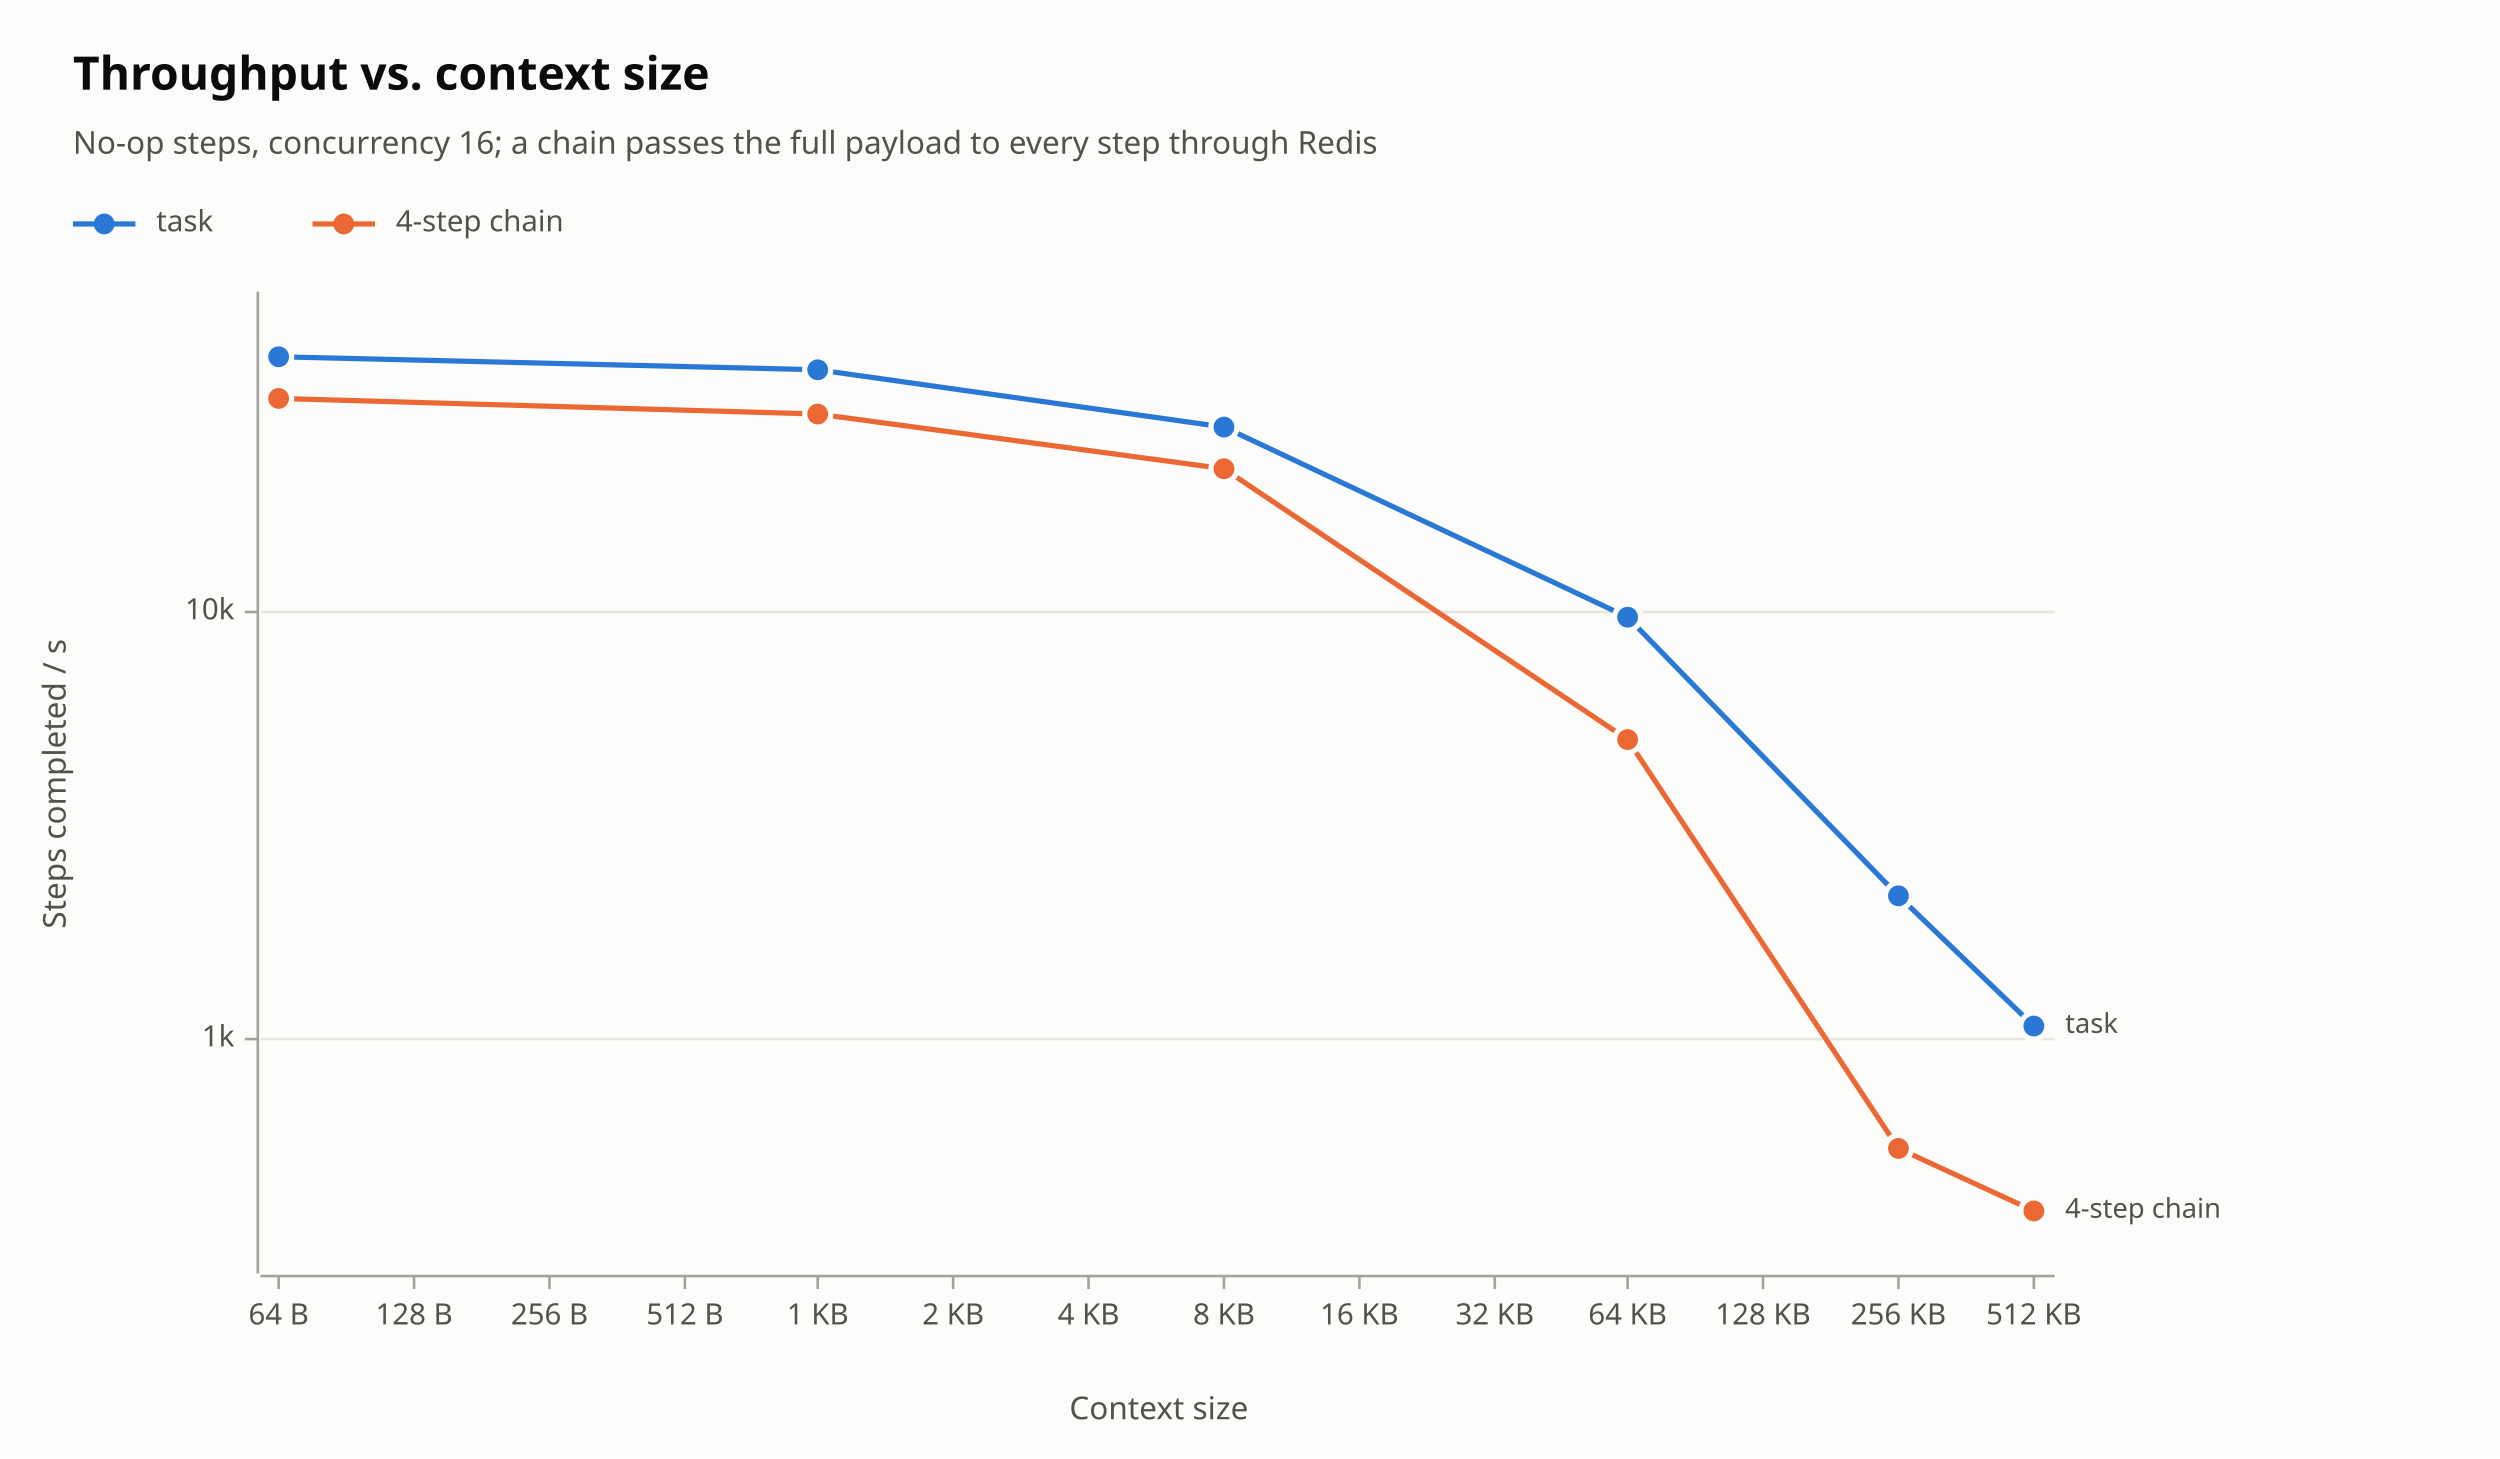
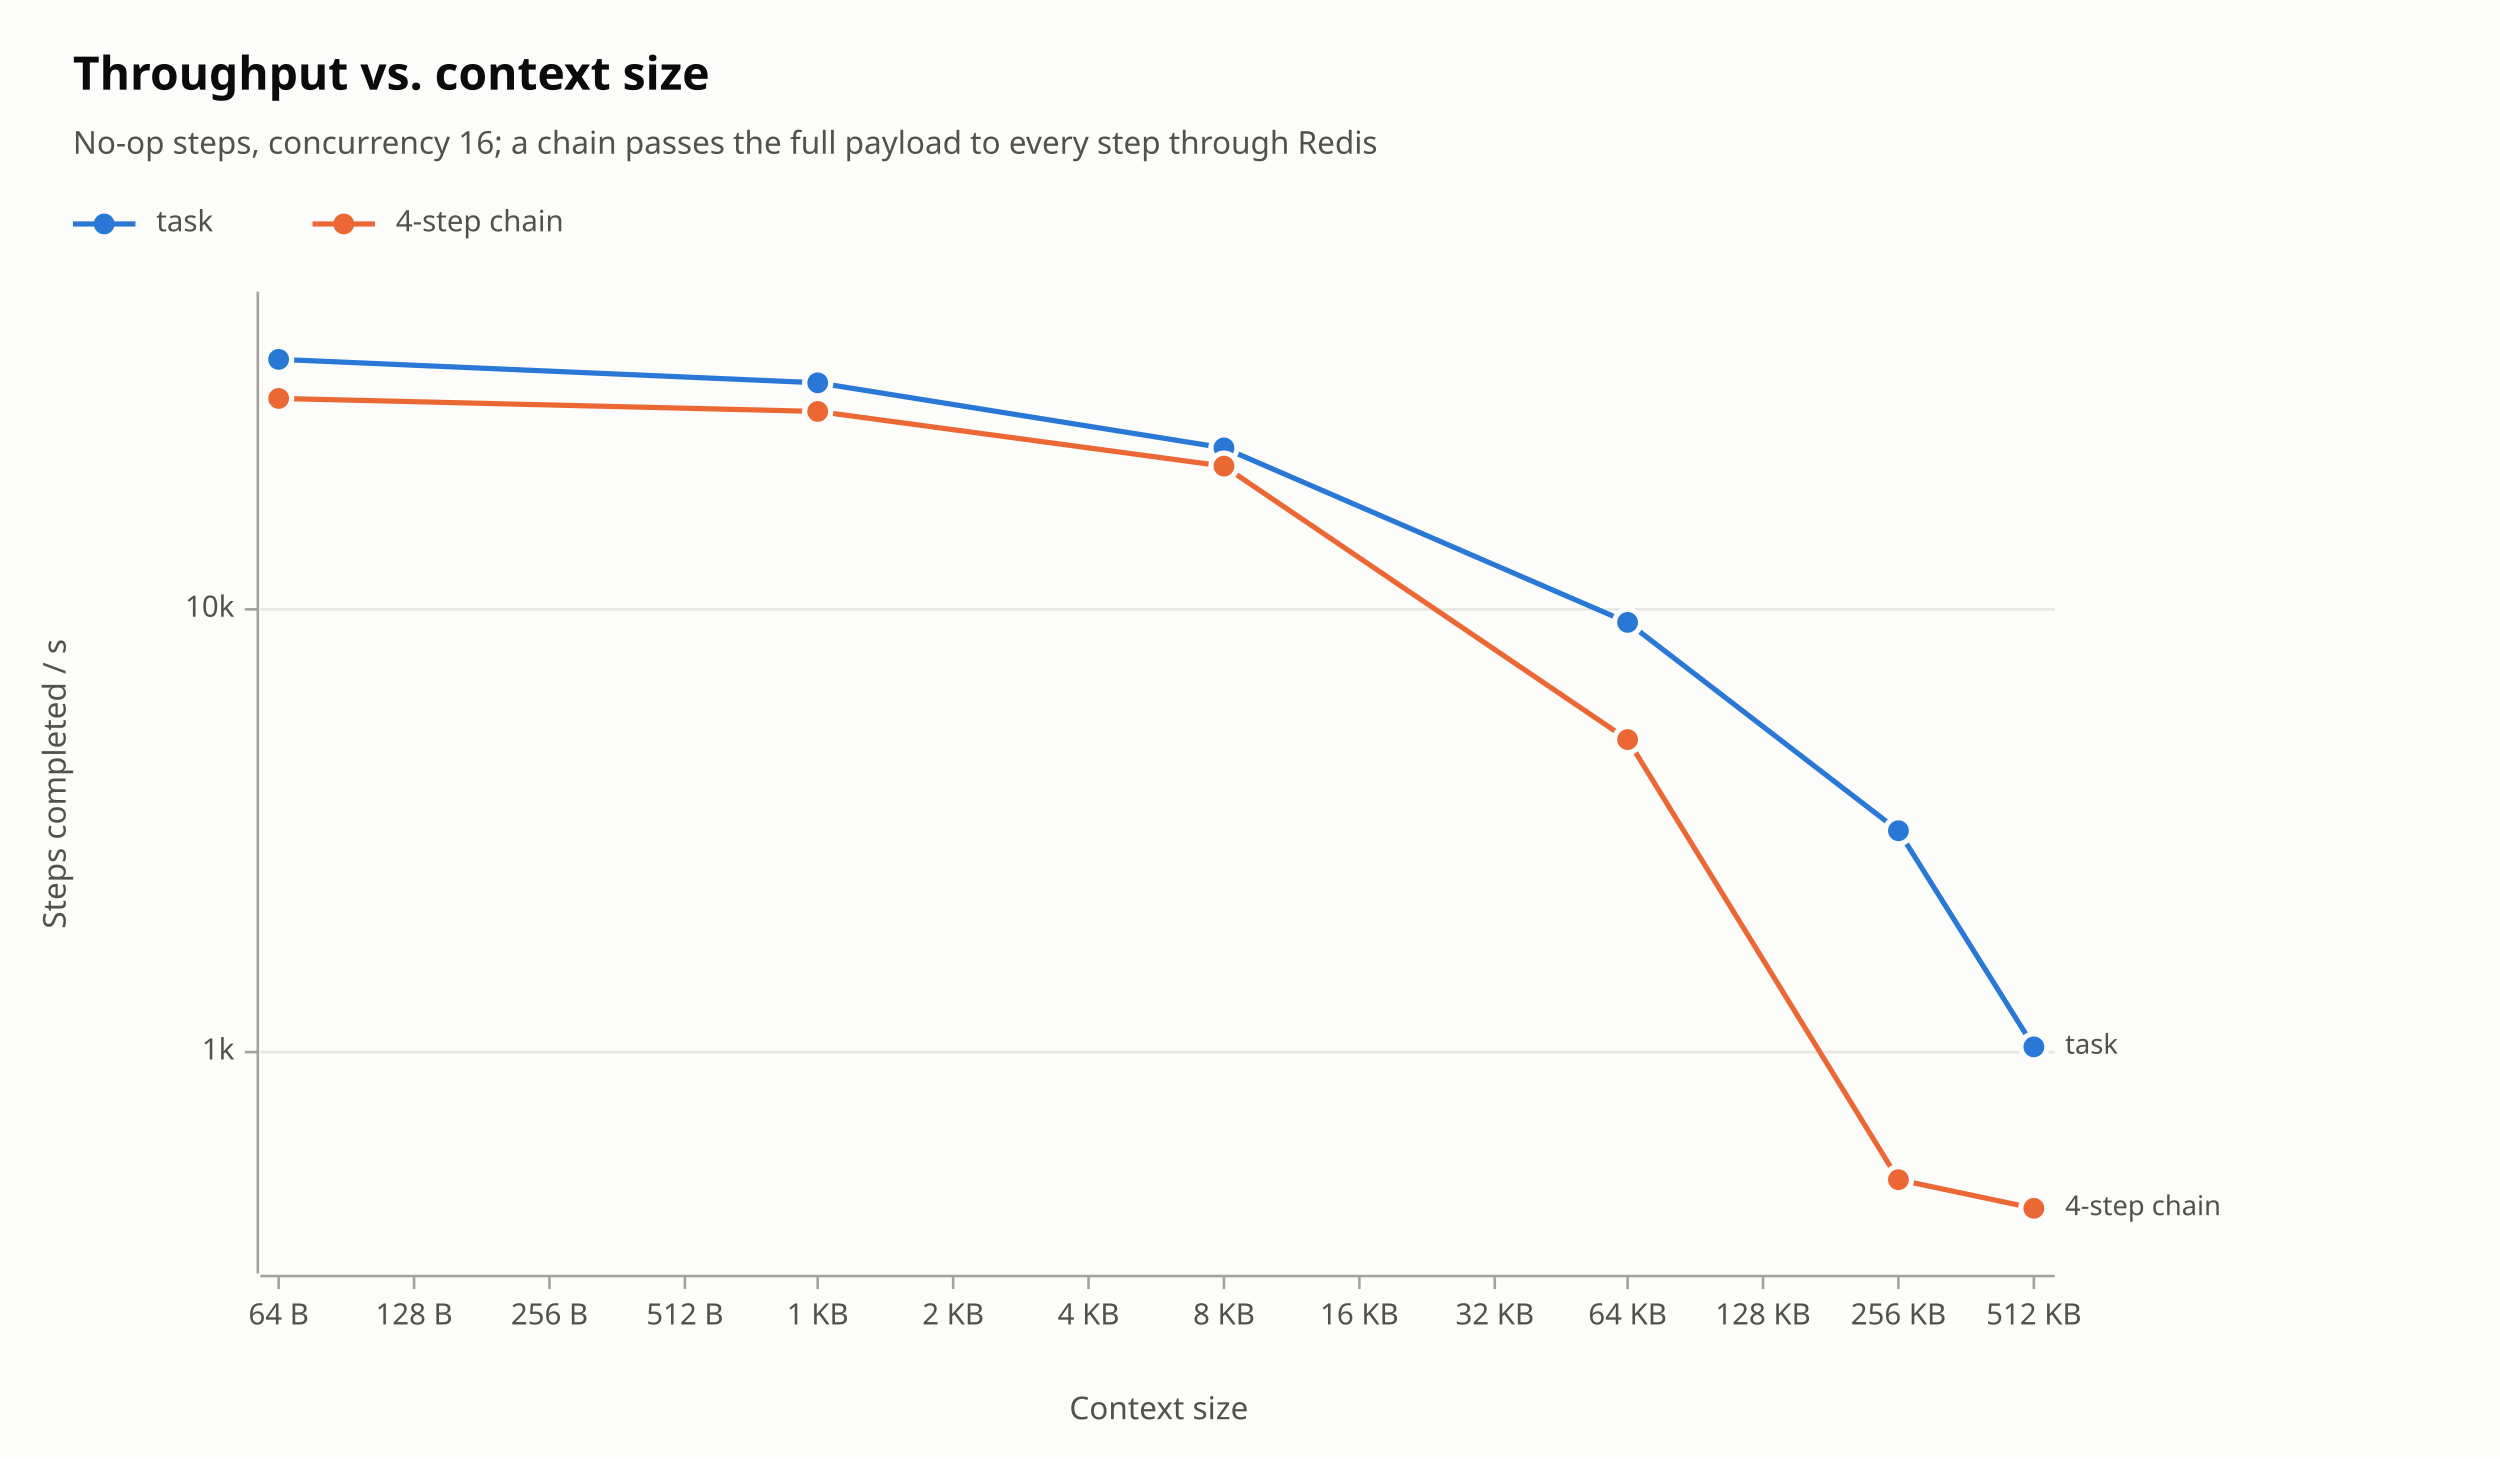
<svg xmlns="http://www.w3.org/2000/svg" width="960" height="560" viewBox="0 0 960 560">
  <rect x="0" y="0" width="960" height="560" opacity="1" fill="#FCFCFB" stroke="none" />
  <text x="28" y="30" dy="0.5ex" text-anchor="start" font-family="sans-serif" font-size="17.742" opacity="1" fill="#0B0B0B" font-weight="bold">
Throughput vs. context size
</text>
  <text x="28" y="56" dy="0.5ex" text-anchor="start" font-family="sans-serif" font-size="12.097" opacity="1" fill="#52514E">
No-op steps, concurrency 16; a chain passes the full payload to every step through Redis
</text>
  <polyline fill="none" opacity="1" stroke="#2A78D6" stroke-width="2" points="28,86 52,86 " />
  <circle cx="40" cy="86" r="4" opacity="1" fill="#2A78D6" stroke="none" stroke-width="1" />
  <text x="60" y="86" dy="0.5ex" text-anchor="start" font-family="sans-serif" font-size="11.29" opacity="1" fill="#52514E">
task
</text>
  <polyline fill="none" opacity="1" stroke="#EB6834" stroke-width="2" points="120,86 144,86 " />
  <circle cx="132" cy="86" r="4" opacity="1" fill="#EB6834" stroke="none" stroke-width="1" />
  <text x="152" y="86" dy="0.5ex" text-anchor="start" font-family="sans-serif" font-size="11.29" opacity="1" fill="#52514E">
4-step chain
</text>
  <text x="16" y="301" dy="0.76em" text-anchor="middle" font-family="sans-serif" font-size="12.097" opacity="1" fill="#52514E" transform="rotate(270, 16, 301)">
Steps completed / s
</text>
  <text x="445" y="548" dy="-0.5ex" text-anchor="middle" font-family="sans-serif" font-size="12.097" opacity="1" fill="#52514E">
Context size
</text>
-   <line opacity="1" stroke="#E7E6E2" stroke-width="1" x1="100" y1="399" x2="789" y2="399" />
-   <line opacity="1" stroke="#E7E6E2" stroke-width="1" x1="100" y1="235" x2="789" y2="235" />
+   <line opacity="1" stroke="#E7E6E2" stroke-width="1" x1="100" y1="404" x2="789" y2="404" />
+   <line opacity="1" stroke="#E7E6E2" stroke-width="1" x1="100" y1="234" x2="789" y2="234" />
  <polyline fill="none" opacity="1" stroke="#A3A29C" stroke-width="1" points="99,112 99,489 " />
-   <text x="90" y="399" dy="0.5ex" text-anchor="end" font-family="sans-serif" font-size="11.29" opacity="1" fill="#52514E">
+   <text x="90" y="404" dy="0.5ex" text-anchor="end" font-family="sans-serif" font-size="11.29" opacity="1" fill="#52514E">
1k
</text>
-   <polyline fill="none" opacity="1" stroke="#A3A29C" stroke-width="1" points="94,399 99,399 " />
-   <text x="90" y="235" dy="0.5ex" text-anchor="end" font-family="sans-serif" font-size="11.29" opacity="1" fill="#52514E">
+   <polyline fill="none" opacity="1" stroke="#A3A29C" stroke-width="1" points="94,404 99,404 " />
+   <text x="90" y="234" dy="0.5ex" text-anchor="end" font-family="sans-serif" font-size="11.29" opacity="1" fill="#52514E">
10k
</text>
-   <polyline fill="none" opacity="1" stroke="#A3A29C" stroke-width="1" points="94,235 99,235 " />
+   <polyline fill="none" opacity="1" stroke="#A3A29C" stroke-width="1" points="94,234 99,234 " />
  <polyline fill="none" opacity="1" stroke="#A3A29C" stroke-width="1" points="100,490 789,490 " />
  <text x="107" y="500" dy="0.76em" text-anchor="middle" font-family="sans-serif" font-size="11.29" opacity="1" fill="#52514E">
64 B
</text>
  <polyline fill="none" opacity="1" stroke="#A3A29C" stroke-width="1" points="107,490 107,495 " />
  <text x="159" y="500" dy="0.76em" text-anchor="middle" font-family="sans-serif" font-size="11.29" opacity="1" fill="#52514E">
128 B
</text>
  <polyline fill="none" opacity="1" stroke="#A3A29C" stroke-width="1" points="159,490 159,495 " />
  <text x="211" y="500" dy="0.76em" text-anchor="middle" font-family="sans-serif" font-size="11.29" opacity="1" fill="#52514E">
256 B
</text>
  <polyline fill="none" opacity="1" stroke="#A3A29C" stroke-width="1" points="211,490 211,495 " />
  <text x="263" y="500" dy="0.76em" text-anchor="middle" font-family="sans-serif" font-size="11.29" opacity="1" fill="#52514E">
512 B
</text>
  <polyline fill="none" opacity="1" stroke="#A3A29C" stroke-width="1" points="263,490 263,495 " />
  <text x="314" y="500" dy="0.76em" text-anchor="middle" font-family="sans-serif" font-size="11.29" opacity="1" fill="#52514E">
1 KB
</text>
  <polyline fill="none" opacity="1" stroke="#A3A29C" stroke-width="1" points="314,490 314,495 " />
  <text x="366" y="500" dy="0.76em" text-anchor="middle" font-family="sans-serif" font-size="11.29" opacity="1" fill="#52514E">
2 KB
</text>
  <polyline fill="none" opacity="1" stroke="#A3A29C" stroke-width="1" points="366,490 366,495 " />
  <text x="418" y="500" dy="0.76em" text-anchor="middle" font-family="sans-serif" font-size="11.29" opacity="1" fill="#52514E">
4 KB
</text>
  <polyline fill="none" opacity="1" stroke="#A3A29C" stroke-width="1" points="418,490 418,495 " />
  <text x="470" y="500" dy="0.76em" text-anchor="middle" font-family="sans-serif" font-size="11.29" opacity="1" fill="#52514E">
8 KB
</text>
  <polyline fill="none" opacity="1" stroke="#A3A29C" stroke-width="1" points="470,490 470,495 " />
  <text x="522" y="500" dy="0.76em" text-anchor="middle" font-family="sans-serif" font-size="11.29" opacity="1" fill="#52514E">
16 KB
</text>
  <polyline fill="none" opacity="1" stroke="#A3A29C" stroke-width="1" points="522,490 522,495 " />
  <text x="574" y="500" dy="0.76em" text-anchor="middle" font-family="sans-serif" font-size="11.29" opacity="1" fill="#52514E">
32 KB
</text>
  <polyline fill="none" opacity="1" stroke="#A3A29C" stroke-width="1" points="574,490 574,495 " />
  <text x="625" y="500" dy="0.76em" text-anchor="middle" font-family="sans-serif" font-size="11.29" opacity="1" fill="#52514E">
64 KB
</text>
  <polyline fill="none" opacity="1" stroke="#A3A29C" stroke-width="1" points="625,490 625,495 " />
  <text x="677" y="500" dy="0.76em" text-anchor="middle" font-family="sans-serif" font-size="11.29" opacity="1" fill="#52514E">
128 KB
</text>
  <polyline fill="none" opacity="1" stroke="#A3A29C" stroke-width="1" points="677,490 677,495 " />
  <text x="729" y="500" dy="0.76em" text-anchor="middle" font-family="sans-serif" font-size="11.29" opacity="1" fill="#52514E">
256 KB
</text>
  <polyline fill="none" opacity="1" stroke="#A3A29C" stroke-width="1" points="729,490 729,495 " />
  <text x="781" y="500" dy="0.76em" text-anchor="middle" font-family="sans-serif" font-size="11.29" opacity="1" fill="#52514E">
512 KB
</text>
  <polyline fill="none" opacity="1" stroke="#A3A29C" stroke-width="1" points="781,490 781,495 " />
-   <polyline fill="none" opacity="1" stroke="#2A78D6" stroke-width="2" points="107,137 314,142 470,164 625,237 729,344 781,394 " />
-   <circle cx="107" cy="137" r="6" opacity="1" fill="#FCFCFB" stroke="none" stroke-width="1" />
-   <circle cx="314" cy="142" r="6" opacity="1" fill="#FCFCFB" stroke="none" stroke-width="1" />
-   <circle cx="470" cy="164" r="6" opacity="1" fill="#FCFCFB" stroke="none" stroke-width="1" />
-   <circle cx="625" cy="237" r="6" opacity="1" fill="#FCFCFB" stroke="none" stroke-width="1" />
-   <circle cx="729" cy="344" r="6" opacity="1" fill="#FCFCFB" stroke="none" stroke-width="1" />
-   <circle cx="781" cy="394" r="6" opacity="1" fill="#FCFCFB" stroke="none" stroke-width="1" />
-   <circle cx="107" cy="137" r="4" opacity="1" fill="#2A78D6" stroke="none" stroke-width="1" />
-   <circle cx="314" cy="142" r="4" opacity="1" fill="#2A78D6" stroke="none" stroke-width="1" />
-   <circle cx="470" cy="164" r="4" opacity="1" fill="#2A78D6" stroke="none" stroke-width="1" />
-   <circle cx="625" cy="237" r="4" opacity="1" fill="#2A78D6" stroke="none" stroke-width="1" />
-   <circle cx="729" cy="344" r="4" opacity="1" fill="#2A78D6" stroke="none" stroke-width="1" />
-   <circle cx="781" cy="394" r="4" opacity="1" fill="#2A78D6" stroke="none" stroke-width="1" />
-   <polyline fill="none" opacity="1" stroke="#EB6834" stroke-width="2" points="107,153 314,159 470,180 625,284 729,441 781,465 " />
+   <polyline fill="none" opacity="1" stroke="#2A78D6" stroke-width="2" points="107,138 314,147 470,172 625,239 729,319 781,402 " />
+   <circle cx="107" cy="138" r="6" opacity="1" fill="#FCFCFB" stroke="none" stroke-width="1" />
+   <circle cx="314" cy="147" r="6" opacity="1" fill="#FCFCFB" stroke="none" stroke-width="1" />
+   <circle cx="470" cy="172" r="6" opacity="1" fill="#FCFCFB" stroke="none" stroke-width="1" />
+   <circle cx="625" cy="239" r="6" opacity="1" fill="#FCFCFB" stroke="none" stroke-width="1" />
+   <circle cx="729" cy="319" r="6" opacity="1" fill="#FCFCFB" stroke="none" stroke-width="1" />
+   <circle cx="781" cy="402" r="6" opacity="1" fill="#FCFCFB" stroke="none" stroke-width="1" />
+   <circle cx="107" cy="138" r="4" opacity="1" fill="#2A78D6" stroke="none" stroke-width="1" />
+   <circle cx="314" cy="147" r="4" opacity="1" fill="#2A78D6" stroke="none" stroke-width="1" />
+   <circle cx="470" cy="172" r="4" opacity="1" fill="#2A78D6" stroke="none" stroke-width="1" />
+   <circle cx="625" cy="239" r="4" opacity="1" fill="#2A78D6" stroke="none" stroke-width="1" />
+   <circle cx="729" cy="319" r="4" opacity="1" fill="#2A78D6" stroke="none" stroke-width="1" />
+   <circle cx="781" cy="402" r="4" opacity="1" fill="#2A78D6" stroke="none" stroke-width="1" />
+   <polyline fill="none" opacity="1" stroke="#EB6834" stroke-width="2" points="107,153 314,158 470,179 625,284 729,453 781,464 " />
  <circle cx="107" cy="153" r="6" opacity="1" fill="#FCFCFB" stroke="none" stroke-width="1" />
-   <circle cx="314" cy="159" r="6" opacity="1" fill="#FCFCFB" stroke="none" stroke-width="1" />
-   <circle cx="470" cy="180" r="6" opacity="1" fill="#FCFCFB" stroke="none" stroke-width="1" />
+   <circle cx="314" cy="158" r="6" opacity="1" fill="#FCFCFB" stroke="none" stroke-width="1" />
+   <circle cx="470" cy="179" r="6" opacity="1" fill="#FCFCFB" stroke="none" stroke-width="1" />
  <circle cx="625" cy="284" r="6" opacity="1" fill="#FCFCFB" stroke="none" stroke-width="1" />
-   <circle cx="729" cy="441" r="6" opacity="1" fill="#FCFCFB" stroke="none" stroke-width="1" />
-   <circle cx="781" cy="465" r="6" opacity="1" fill="#FCFCFB" stroke="none" stroke-width="1" />
+   <circle cx="729" cy="453" r="6" opacity="1" fill="#FCFCFB" stroke="none" stroke-width="1" />
+   <circle cx="781" cy="464" r="6" opacity="1" fill="#FCFCFB" stroke="none" stroke-width="1" />
  <circle cx="107" cy="153" r="4" opacity="1" fill="#EB6834" stroke="none" stroke-width="1" />
-   <circle cx="314" cy="159" r="4" opacity="1" fill="#EB6834" stroke="none" stroke-width="1" />
-   <circle cx="470" cy="180" r="4" opacity="1" fill="#EB6834" stroke="none" stroke-width="1" />
+   <circle cx="314" cy="158" r="4" opacity="1" fill="#EB6834" stroke="none" stroke-width="1" />
+   <circle cx="470" cy="179" r="4" opacity="1" fill="#EB6834" stroke="none" stroke-width="1" />
  <circle cx="625" cy="284" r="4" opacity="1" fill="#EB6834" stroke="none" stroke-width="1" />
-   <circle cx="729" cy="441" r="4" opacity="1" fill="#EB6834" stroke="none" stroke-width="1" />
-   <circle cx="781" cy="465" r="4" opacity="1" fill="#EB6834" stroke="none" stroke-width="1" />
-   <text x="793" y="394" dy="0.5ex" text-anchor="start" font-family="sans-serif" font-size="10.484" opacity="1" fill="#52514E">
+   <circle cx="729" cy="453" r="4" opacity="1" fill="#EB6834" stroke="none" stroke-width="1" />
+   <circle cx="781" cy="464" r="4" opacity="1" fill="#EB6834" stroke="none" stroke-width="1" />
+   <text x="793" y="402" dy="0.5ex" text-anchor="start" font-family="sans-serif" font-size="10.484" opacity="1" fill="#52514E">
task
</text>
-   <text x="793" y="465" dy="0.5ex" text-anchor="start" font-family="sans-serif" font-size="10.484" opacity="1" fill="#52514E">
+   <text x="793" y="464" dy="0.5ex" text-anchor="start" font-family="sans-serif" font-size="10.484" opacity="1" fill="#52514E">
4-step chain
</text>
</svg>
